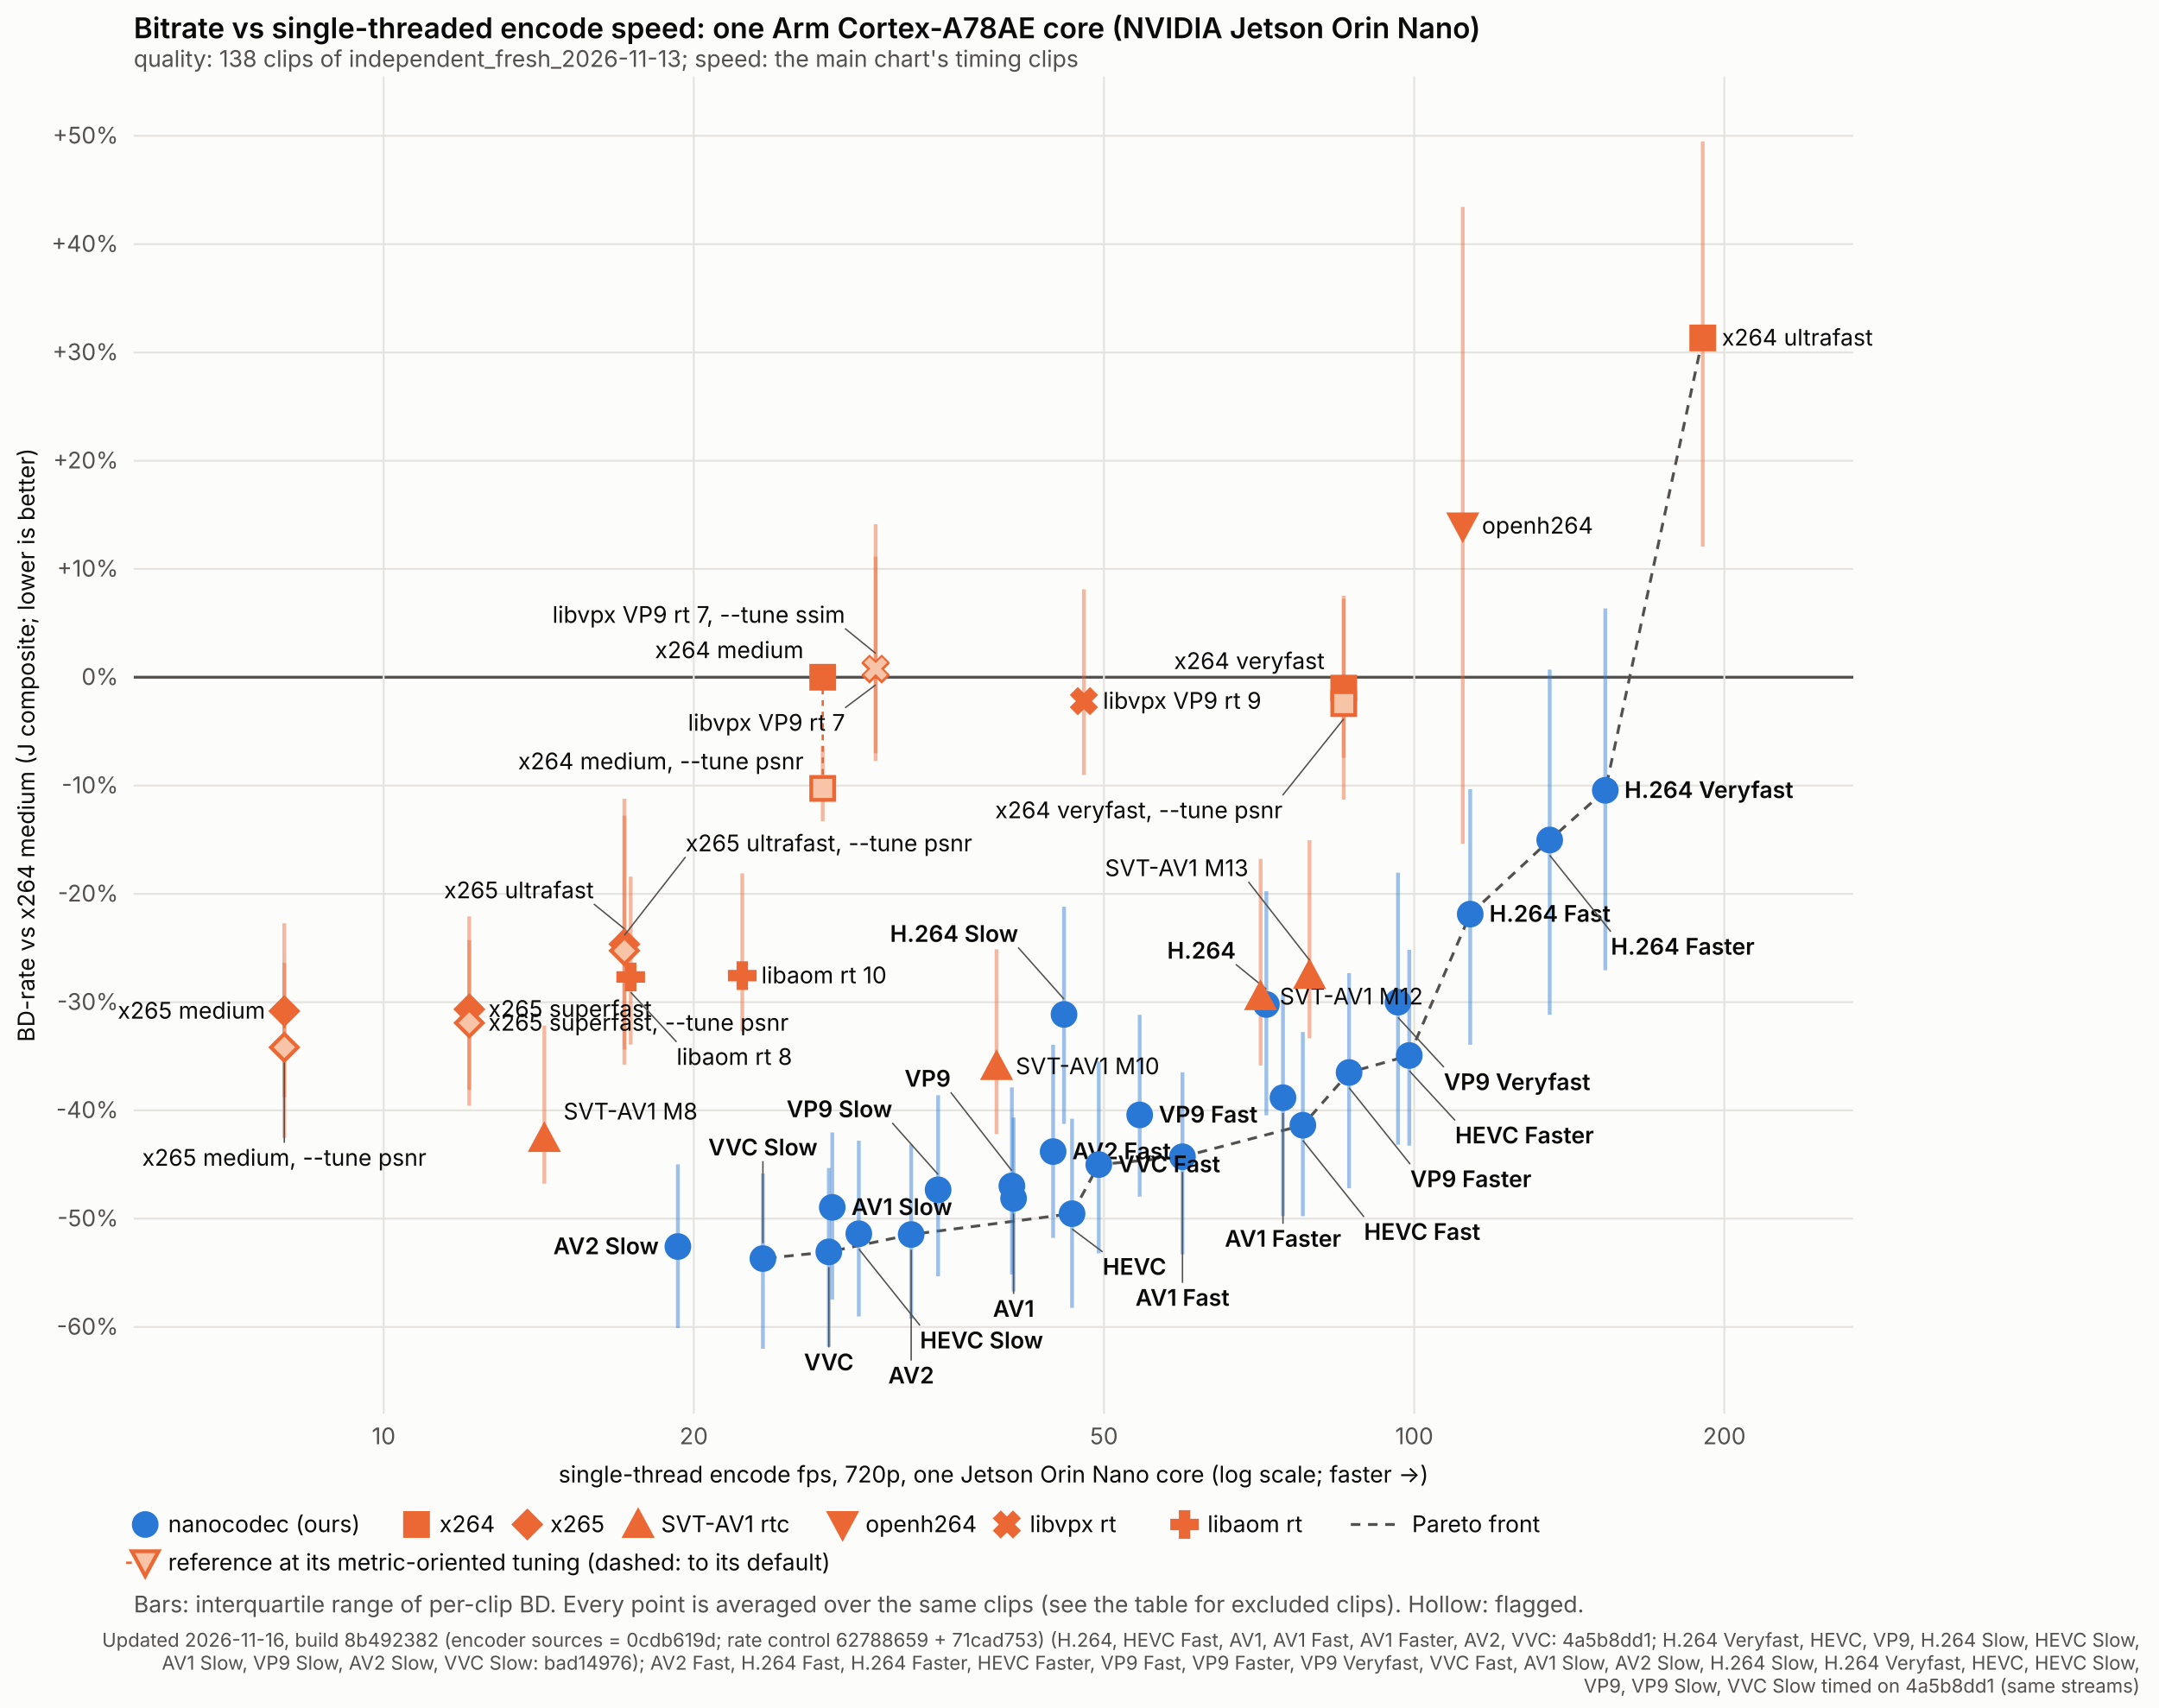
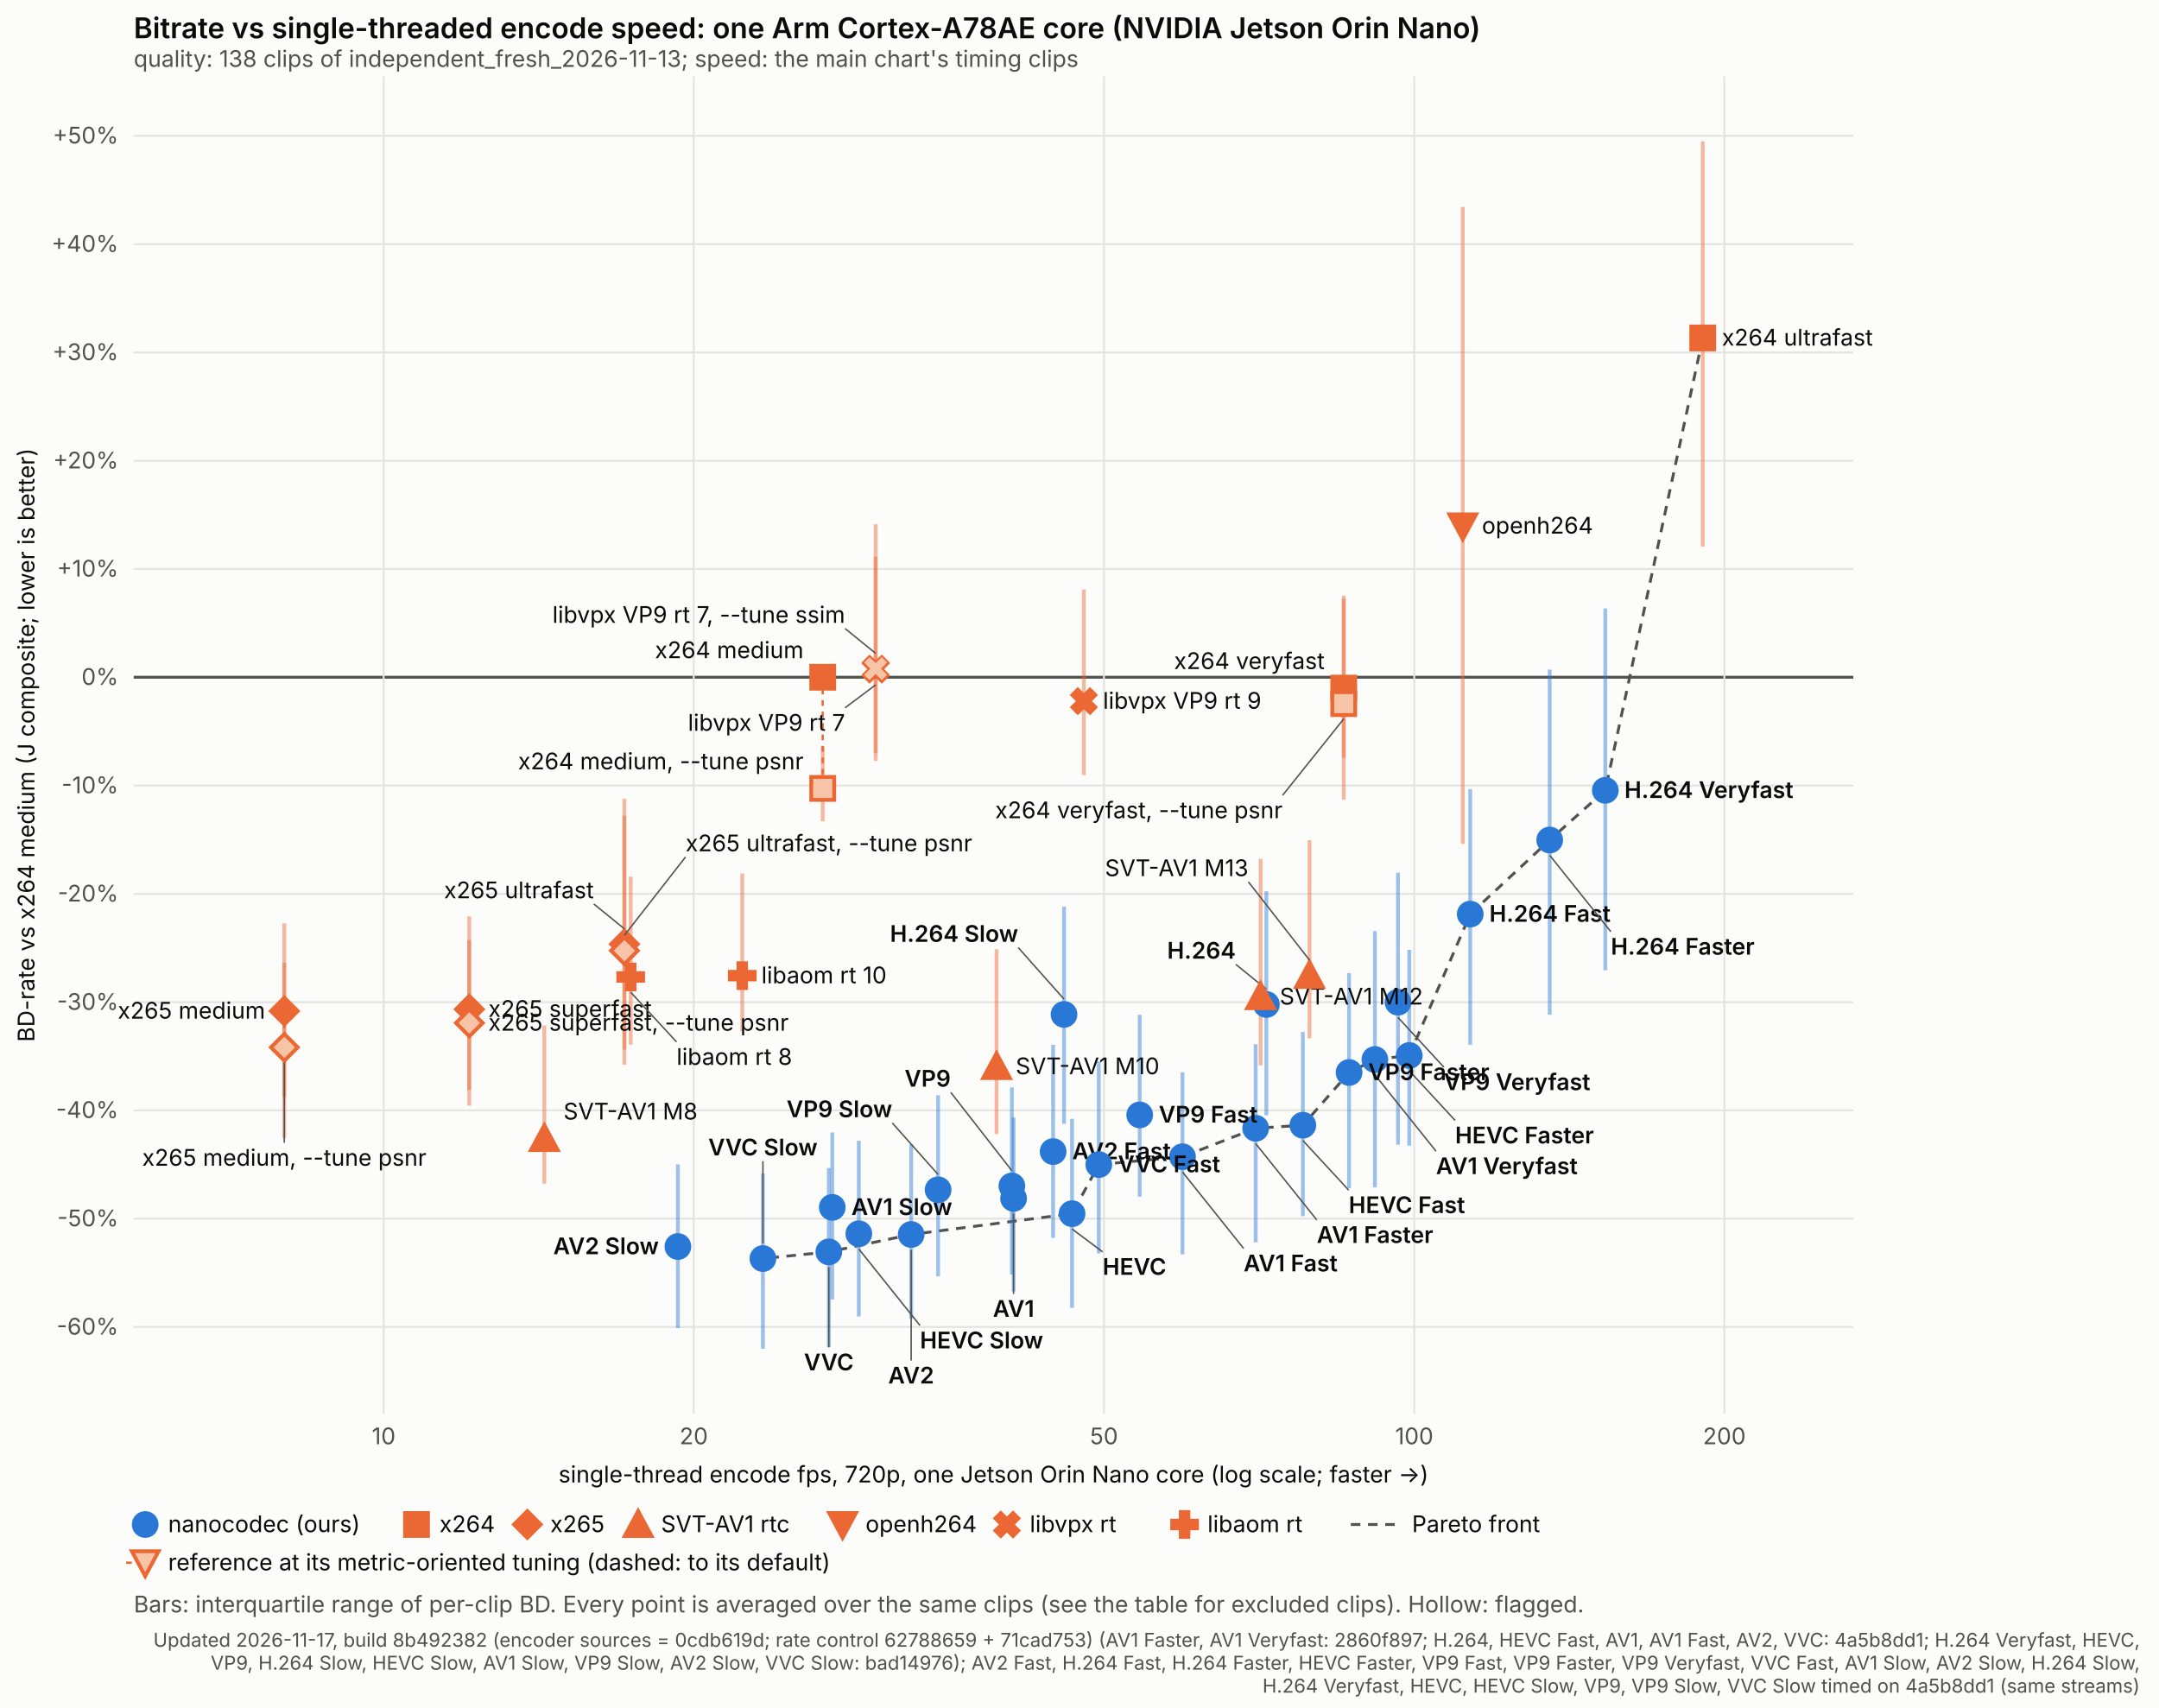
<svg xmlns="http://www.w3.org/2000/svg" viewBox="0 0 1130 894" width="1130" height="894" font-family="system-ui, -apple-system, Segoe UI, sans-serif" font-size="12">
  <rect width="1130" height="894" fill="#fcfcfb" />
  <text x="70" y="20" font-size="15" font-weight="600" fill="#0b0b0b">Bitrate vs single-threaded encode speed: one Arm Cortex-A78AE core (NVIDIA Jetson Orin Nano)</text>
  <text x="70" y="35" fill="#52514e">quality: 138 clips of independent_fresh_2026-11-13; speed: the main chart's timing clips</text>
  <line x1="70" x2="970" y1="694.6" y2="694.6" stroke="#e4e3df" stroke-width="1" />
  <text x="62" y="698.6" text-anchor="end" fill="#52514e">-60%</text>
  <line x1="70" x2="970" y1="637.9" y2="637.9" stroke="#e4e3df" stroke-width="1" />
  <text x="62" y="641.9" text-anchor="end" fill="#52514e">-50%</text>
  <line x1="70" x2="970" y1="581.2" y2="581.2" stroke="#e4e3df" stroke-width="1" />
  <text x="62" y="585.2" text-anchor="end" fill="#52514e">-40%</text>
  <line x1="70" x2="970" y1="524.6" y2="524.6" stroke="#e4e3df" stroke-width="1" />
  <text x="62" y="528.6" text-anchor="end" fill="#52514e">-30%</text>
  <line x1="70" x2="970" y1="467.9" y2="467.9" stroke="#e4e3df" stroke-width="1" />
  <text x="62" y="471.9" text-anchor="end" fill="#52514e">-20%</text>
  <line x1="70" x2="970" y1="411.2" y2="411.2" stroke="#e4e3df" stroke-width="1" />
  <text x="62" y="415.2" text-anchor="end" fill="#52514e">-10%</text>
  <line x1="70" x2="970" y1="354.5" y2="354.5" stroke="#52514e" stroke-width="1.5" />
  <text x="62" y="358.5" text-anchor="end" fill="#52514e">0%</text>
  <line x1="70" x2="970" y1="297.8" y2="297.8" stroke="#e4e3df" stroke-width="1" />
  <text x="62" y="301.8" text-anchor="end" fill="#52514e">+10%</text>
  <line x1="70" x2="970" y1="241.2" y2="241.2" stroke="#e4e3df" stroke-width="1" />
  <text x="62" y="245.2" text-anchor="end" fill="#52514e">+20%</text>
  <line x1="70" x2="970" y1="184.5" y2="184.5" stroke="#e4e3df" stroke-width="1" />
  <text x="62" y="188.5" text-anchor="end" fill="#52514e">+30%</text>
  <line x1="70" x2="970" y1="127.8" y2="127.8" stroke="#e4e3df" stroke-width="1" />
  <text x="62" y="131.8" text-anchor="end" fill="#52514e">+40%</text>
  <line x1="70" x2="970" y1="71.1" y2="71.1" stroke="#e4e3df" stroke-width="1" />
  <text x="62" y="75.1" text-anchor="end" fill="#52514e">+50%</text>
  <line x1="200.8" x2="200.8" y1="40" y2="740" stroke="#e4e3df" />
  <text x="200.8" y="756" text-anchor="middle" fill="#52514e">10</text>
  <line x1="363.1" x2="363.1" y1="40" y2="740" stroke="#e4e3df" />
  <text x="363.1" y="756" text-anchor="middle" fill="#52514e">20</text>
  <line x1="577.8" x2="577.8" y1="40" y2="740" stroke="#e4e3df" />
  <text x="577.8" y="756" text-anchor="middle" fill="#52514e">50</text>
  <line x1="740.2" x2="740.2" y1="40" y2="740" stroke="#e4e3df" />
  <text x="740.2" y="756" text-anchor="middle" fill="#52514e">100</text>
  <line x1="902.5" x2="902.5" y1="40" y2="740" stroke="#e4e3df" />
  <text x="902.5" y="756" text-anchor="middle" fill="#52514e">200</text>
  <text x="520.0" y="776" text-anchor="middle" fill="#0b0b0b">single-thread encode fps, 720p, one Jetson Orin Nano core (log scale; faster →)</text>
  <text transform="translate(18,390.0) rotate(-90)" text-anchor="middle" fill="#0b0b0b">BD-rate vs x264 medium (J composite; lower is better)</text>
-   <polyline points="891.2,176.9 840.2,413.7 811.1,439.7 769.5,478.5 737.6,552.5 706.1,561.4 681.9,589.0 618.9,605.5 575.1,609.6 561.1,635.3 476.9,646.2 433.8,655.3 399.3,658.8" fill="none" stroke="#52514e" stroke-width="1.5" stroke-dasharray="5 4" />
+   <polyline points="891.2,176.9 840.2,413.7 811.1,439.7 769.5,478.5 737.6,552.5 719.6,554.6 706.1,561.4 681.9,589.0 657.2,590.6 618.9,605.5 575.1,609.6 561.1,635.3 476.9,646.2 433.8,655.3 399.3,658.8" fill="none" stroke="#52514e" stroke-width="1.5" stroke-dasharray="5 4" />
  <line x1="703.3" y1="360.2" x2="703.3" y2="368.3" stroke="#eb6834" stroke-width="1.2" stroke-dasharray="3 3" />
  <line x1="430.6" y1="354.5" x2="430.6" y2="412.7" stroke="#eb6834" stroke-width="1.2" stroke-dasharray="3 3" />
  <line x1="326.8" y1="494.2" x2="326.8" y2="497.6" stroke="#eb6834" stroke-width="1.2" stroke-dasharray="3 3" />
  <line x1="245.6" y1="528.3" x2="245.6" y2="535.5" stroke="#eb6834" stroke-width="1.2" stroke-dasharray="3 3" />
  <line x1="148.8" y1="529.2" x2="148.8" y2="548.2" stroke="#eb6834" stroke-width="1.2" stroke-dasharray="3 3" />
  <line x1="458.3" y1="350.5" x2="458.3" y2="350.0" stroke="#eb6834" stroke-width="1.2" stroke-dasharray="3 3" />
  <line x1="430.6" x2="430.6" y1="354.5" y2="354.5" stroke="#eb6834" stroke-opacity="0.45" stroke-width="2" />
  <line x1="556.9" x2="556.9" y1="588.3" y2="474.6" stroke="#2a78d6" stroke-opacity="0.45" stroke-width="2" />
  <line x1="662.8" x2="662.8" y1="583.8" y2="466.5" stroke="#2a78d6" stroke-opacity="0.45" stroke-width="2" />
  <line x1="769.5" x2="769.5" y1="546.9" y2="413.1" stroke="#2a78d6" stroke-opacity="0.45" stroke-width="2" />
  <line x1="811.1" x2="811.1" y1="531.2" y2="350.5" stroke="#2a78d6" stroke-opacity="0.45" stroke-width="2" />
  <line x1="840.2" x2="840.2" y1="507.9" y2="318.5" stroke="#2a78d6" stroke-opacity="0.45" stroke-width="2" />
  <line x1="449.5" x2="449.5" y1="689.1" y2="597.1" stroke="#2a78d6" stroke-opacity="0.45" stroke-width="2" />
  <line x1="561.1" x2="561.1" y1="684.6" y2="585.6" stroke="#2a78d6" stroke-opacity="0.45" stroke-width="2" />
  <line x1="681.9" x2="681.9" y1="636.6" y2="540.2" stroke="#2a78d6" stroke-opacity="0.45" stroke-width="2" />
  <line x1="737.6" x2="737.6" y1="599.7" y2="497.2" stroke="#2a78d6" stroke-opacity="0.45" stroke-width="2" />
  <line x1="435.6" x2="435.6" y1="680.2" y2="592.8" stroke="#2a78d6" stroke-opacity="0.45" stroke-width="2" />
  <line x1="530.5" x2="530.5" y1="676.0" y2="585.0" stroke="#2a78d6" stroke-opacity="0.45" stroke-width="2" />
  <line x1="618.9" x2="618.9" y1="656.6" y2="561.3" stroke="#2a78d6" stroke-opacity="0.45" stroke-width="2" />
-   <line x1="671.5" x2="671.5" y1="636.6" y2="520.0" stroke="#2a78d6" stroke-opacity="0.45" stroke-width="2" />
+   <line x1="657.2" x2="657.2" y1="650.3" y2="546.6" stroke="#2a78d6" stroke-opacity="0.45" stroke-width="2" />
+   <line x1="719.6" x2="719.6" y1="621.5" y2="487.4" stroke="#2a78d6" stroke-opacity="0.45" stroke-width="2" />
  <line x1="491.0" x2="491.0" y1="668.1" y2="573.3" stroke="#2a78d6" stroke-opacity="0.45" stroke-width="2" />
  <line x1="529.6" x2="529.6" y1="667.1" y2="569.2" stroke="#2a78d6" stroke-opacity="0.45" stroke-width="2" />
  <line x1="596.5" x2="596.5" y1="626.4" y2="531.2" stroke="#2a78d6" stroke-opacity="0.45" stroke-width="2" />
  <line x1="706.1" x2="706.1" y1="622.0" y2="509.4" stroke="#2a78d6" stroke-opacity="0.45" stroke-width="2" />
  <line x1="731.7" x2="731.7" y1="599.2" y2="456.8" stroke="#2a78d6" stroke-opacity="0.45" stroke-width="2" />
  <line x1="354.8" x2="354.8" y1="695.2" y2="609.5" stroke="#2a78d6" stroke-opacity="0.45" stroke-width="2" />
  <line x1="476.9" x2="476.9" y1="690.2" y2="599.0" stroke="#2a78d6" stroke-opacity="0.45" stroke-width="2" />
  <line x1="551.2" x2="551.2" y1="648.0" y2="546.9" stroke="#2a78d6" stroke-opacity="0.45" stroke-width="2" />
  <line x1="399.3" x2="399.3" y1="706.0" y2="614.3" stroke="#2a78d6" stroke-opacity="0.45" stroke-width="2" />
  <line x1="433.8" x2="433.8" y1="705.0" y2="611.4" stroke="#2a78d6" stroke-opacity="0.45" stroke-width="2" />
  <line x1="575.1" x2="575.1" y1="656.1" y2="555.6" stroke="#2a78d6" stroke-opacity="0.45" stroke-width="2" />
  <line x1="765.6" x2="765.6" y1="441.7" y2="108.3" stroke="#eb6834" stroke-opacity="0.45" stroke-width="2" />
  <line x1="891.2" x2="891.2" y1="286.1" y2="74.0" stroke="#eb6834" stroke-opacity="0.45" stroke-width="2" />
  <line x1="703.3" x2="703.3" y1="396.7" y2="313.4" stroke="#eb6834" stroke-opacity="0.45" stroke-width="2" />
  <line x1="326.8" x2="326.8" y1="549.4" y2="418.1" stroke="#eb6834" stroke-opacity="0.45" stroke-width="2" />
  <line x1="245.6" x2="245.6" y1="570.5" y2="479.7" stroke="#eb6834" stroke-opacity="0.45" stroke-width="2" />
  <line x1="148.8" x2="148.8" y1="574.3" y2="483.3" stroke="#eb6834" stroke-opacity="0.45" stroke-width="2" />
  <line x1="284.9" x2="284.9" y1="619.6" y2="536.8" stroke="#eb6834" stroke-opacity="0.45" stroke-width="2" />
  <line x1="521.6" x2="521.6" y1="593.6" y2="496.9" stroke="#eb6834" stroke-opacity="0.45" stroke-width="2" />
  <line x1="659.8" x2="659.8" y1="557.7" y2="449.6" stroke="#eb6834" stroke-opacity="0.45" stroke-width="2" />
  <line x1="685.4" x2="685.4" y1="543.5" y2="439.8" stroke="#eb6834" stroke-opacity="0.45" stroke-width="2" />
  <line x1="458.3" x2="458.3" y1="394.3" y2="274.4" stroke="#eb6834" stroke-opacity="0.45" stroke-width="2" />
  <line x1="567.3" x2="567.3" y1="405.7" y2="308.5" stroke="#eb6834" stroke-opacity="0.45" stroke-width="2" />
  <line x1="330.1" x2="330.1" y1="546.8" y2="458.9" stroke="#eb6834" stroke-opacity="0.45" stroke-width="2" />
  <line x1="388.5" x2="388.5" y1="539.8" y2="457.2" stroke="#eb6834" stroke-opacity="0.45" stroke-width="2" />
  <line x1="703.3" x2="703.3" y1="418.6" y2="311.8" stroke="#eb6834" stroke-opacity="0.45" stroke-width="2" />
  <line x1="430.6" x2="430.6" y1="429.9" y2="390.4" stroke="#eb6834" stroke-opacity="0.45" stroke-width="2" />
  <line x1="326.8" x2="326.8" y1="557.3" y2="427.0" stroke="#eb6834" stroke-opacity="0.45" stroke-width="2" />
  <line x1="245.6" x2="245.6" y1="578.8" y2="492.1" stroke="#eb6834" stroke-opacity="0.45" stroke-width="2" />
  <line x1="148.8" x2="148.8" y1="595.7" y2="503.9" stroke="#eb6834" stroke-opacity="0.45" stroke-width="2" />
  <line x1="458.3" x2="458.3" y1="398.3" y2="291.4" stroke="#eb6834" stroke-opacity="0.45" stroke-width="2" />
  <g>
    <rect x="424.6" y="348.5" width="12" height="12" fill="#eb6834" stroke="#eb6834" stroke-width="2" />
  </g>
  <text x="420.6" y="344.5" text-anchor="end" fill="#0b0b0b">x264 medium</text>
  <g>
    <circle cx="556.9" cy="531.0" r="6" fill="#2a78d6" stroke="#2a78d6" stroke-width="2" />
  </g>
  <line x1="556.9" y1="523.0" x2="532.9" y2="496.0" stroke="#52514e" stroke-width="0.75" />
  <text x="532.9" y="493.0" text-anchor="end" fill="#0b0b0b" font-weight="600">H.264 Slow</text>
  <g>
    <circle cx="662.8" cy="525.8" r="6" fill="#2a78d6" stroke="#2a78d6" stroke-width="2" />
  </g>
  <line x1="662.8" y1="517.8" x2="646.8" y2="504.8" stroke="#52514e" stroke-width="0.75" />
  <text x="646.8" y="501.8" text-anchor="end" fill="#0b0b0b" font-weight="600">H.264</text>
  <g>
    <circle cx="769.5" cy="478.5" r="6" fill="#2a78d6" stroke="#2a78d6" stroke-width="2" />
  </g>
  <text x="779.5" y="482.5" text-anchor="start" fill="#0b0b0b" font-weight="600">H.264 Fast</text>
  <g>
    <circle cx="811.1" cy="439.7" r="6" fill="#2a78d6" stroke="#2a78d6" stroke-width="2" />
  </g>
  <line x1="811.1" y1="447.7" x2="843.1" y2="487.7" stroke="#52514e" stroke-width="0.75" />
  <text x="843.1" y="499.7" text-anchor="start" fill="#0b0b0b" font-weight="600">H.264 Faster</text>
  <g>
    <circle cx="840.2" cy="413.7" r="6" fill="#2a78d6" stroke="#2a78d6" stroke-width="2" />
  </g>
  <text x="850.2" y="417.7" text-anchor="start" fill="#0b0b0b" font-weight="600">H.264 Veryfast</text>
  <g>
    <circle cx="449.5" cy="645.8" r="6" fill="#2a78d6" stroke="#2a78d6" stroke-width="2" />
  </g>
  <line x1="449.5" y1="653.8" x2="481.5" y2="693.8" stroke="#52514e" stroke-width="0.75" />
  <text x="481.5" y="705.8" text-anchor="start" fill="#0b0b0b" font-weight="600">HEVC Slow</text>
  <g>
    <circle cx="561.1" cy="635.3" r="6" fill="#2a78d6" stroke="#2a78d6" stroke-width="2" />
  </g>
  <line x1="561.1" y1="643.3" x2="577.1" y2="655.3" stroke="#52514e" stroke-width="0.75" />
  <text x="577.1" y="667.3" text-anchor="start" fill="#0b0b0b" font-weight="600">HEVC</text>
  <g>
    <circle cx="681.9" cy="589.0" r="6" fill="#2a78d6" stroke="#2a78d6" stroke-width="2" />
  </g>
-   <line x1="681.9" y1="597.0" x2="713.9" y2="637.0" stroke="#52514e" stroke-width="0.75" />
-   <text x="713.9" y="649.0" text-anchor="start" fill="#0b0b0b" font-weight="600">HEVC Fast</text>
+   <line x1="681.9" y1="597.0" x2="705.9" y2="623.0" stroke="#52514e" stroke-width="0.75" />
+   <text x="705.9" y="635.0" text-anchor="start" fill="#0b0b0b" font-weight="600">HEVC Fast</text>
  <g>
    <circle cx="737.6" cy="552.5" r="6" fill="#2a78d6" stroke="#2a78d6" stroke-width="2" />
  </g>
  <line x1="737.6" y1="560.5" x2="761.6" y2="586.5" stroke="#52514e" stroke-width="0.75" />
  <text x="761.6" y="598.5" text-anchor="start" fill="#0b0b0b" font-weight="600">HEVC Faster</text>
  <g>
    <circle cx="435.6" cy="632.0" r="6" fill="#2a78d6" stroke="#2a78d6" stroke-width="2" />
  </g>
  <text x="445.6" y="636.0" text-anchor="start" fill="#0b0b0b" font-weight="600">AV1 Slow</text>
  <g>
    <circle cx="530.5" cy="627.3" r="6" fill="#2a78d6" stroke="#2a78d6" stroke-width="2" />
  </g>
  <line x1="530.5" y1="635.3" x2="530.5" y2="677.3" stroke="#52514e" stroke-width="0.75" />
  <text x="530.5" y="689.3" text-anchor="middle" fill="#0b0b0b" font-weight="600">AV1</text>
  <g>
    <circle cx="618.9" cy="605.5" r="6" fill="#2a78d6" stroke="#2a78d6" stroke-width="2" />
  </g>
-   <line x1="618.9" y1="613.5" x2="618.9" y2="671.5" stroke="#52514e" stroke-width="0.75" />
-   <text x="618.9" y="683.5" text-anchor="middle" fill="#0b0b0b" font-weight="600">AV1 Fast</text>
-   <g>
-     <circle cx="671.5" cy="574.6" r="6" fill="#2a78d6" stroke="#2a78d6" stroke-width="2" />
-   </g>
-   <line x1="671.5" y1="582.6" x2="671.5" y2="640.6" stroke="#52514e" stroke-width="0.75" />
-   <text x="671.5" y="652.6" text-anchor="middle" fill="#0b0b0b" font-weight="600">AV1 Faster</text>
+   <line x1="618.9" y1="613.5" x2="650.9" y2="653.5" stroke="#52514e" stroke-width="0.75" />
+   <text x="650.9" y="665.5" text-anchor="start" fill="#0b0b0b" font-weight="600">AV1 Fast</text>
+   <g>
+     <circle cx="657.2" cy="590.6" r="6" fill="#2a78d6" stroke="#2a78d6" stroke-width="2" />
+   </g>
+   <line x1="657.2" y1="598.6" x2="689.2" y2="638.6" stroke="#52514e" stroke-width="0.75" />
+   <text x="689.2" y="650.6" text-anchor="start" fill="#0b0b0b" font-weight="600">AV1 Faster</text>
+   <g>
+     <circle cx="719.6" cy="554.6" r="6" fill="#2a78d6" stroke="#2a78d6" stroke-width="2" />
+   </g>
+   <line x1="719.6" y1="562.6" x2="751.6" y2="602.6" stroke="#52514e" stroke-width="0.75" />
+   <text x="751.6" y="614.6" text-anchor="start" fill="#0b0b0b" font-weight="600">AV1 Veryfast</text>
  <g>
    <circle cx="491.0" cy="622.8" r="6" fill="#2a78d6" stroke="#2a78d6" stroke-width="2" />
  </g>
  <line x1="491.0" y1="614.8" x2="467.0" y2="587.8" stroke="#52514e" stroke-width="0.75" />
  <text x="467.0" y="584.8" text-anchor="end" fill="#0b0b0b" font-weight="600">VP9 Slow</text>
  <g>
    <circle cx="529.6" cy="620.8" r="6" fill="#2a78d6" stroke="#2a78d6" stroke-width="2" />
  </g>
  <line x1="529.6" y1="612.8" x2="497.6" y2="571.8" stroke="#52514e" stroke-width="0.75" />
  <text x="497.6" y="568.8" text-anchor="end" fill="#0b0b0b" font-weight="600">VP9</text>
  <g>
    <circle cx="596.5" cy="583.6" r="6" fill="#2a78d6" stroke="#2a78d6" stroke-width="2" />
  </g>
  <text x="606.5" y="587.6" text-anchor="start" fill="#0b0b0b" font-weight="600">VP9 Fast</text>
  <g>
    <circle cx="706.1" cy="561.4" r="6" fill="#2a78d6" stroke="#2a78d6" stroke-width="2" />
  </g>
-   <line x1="706.1" y1="569.4" x2="738.1" y2="609.4" stroke="#52514e" stroke-width="0.75" />
-   <text x="738.1" y="621.4" text-anchor="start" fill="#0b0b0b" font-weight="600">VP9 Faster</text>
+   <text x="716.1" y="565.4" text-anchor="start" fill="#0b0b0b" font-weight="600">VP9 Faster</text>
  <g>
    <circle cx="731.7" cy="524.6" r="6" fill="#2a78d6" stroke="#2a78d6" stroke-width="2" />
  </g>
  <line x1="731.7" y1="532.6" x2="755.7" y2="558.6" stroke="#52514e" stroke-width="0.75" />
  <text x="755.7" y="570.6" text-anchor="start" fill="#0b0b0b" font-weight="600">VP9 Veryfast</text>
  <g>
    <circle cx="354.8" cy="652.5" r="6" fill="#2a78d6" stroke="#2a78d6" stroke-width="2" />
  </g>
  <text x="344.8" y="656.5" text-anchor="end" fill="#0b0b0b" font-weight="600">AV2 Slow</text>
  <g>
    <circle cx="476.9" cy="646.2" r="6" fill="#2a78d6" stroke="#2a78d6" stroke-width="2" />
  </g>
  <line x1="476.9" y1="654.2" x2="476.9" y2="712.2" stroke="#52514e" stroke-width="0.75" />
  <text x="476.9" y="724.2" text-anchor="middle" fill="#0b0b0b" font-weight="600">AV2</text>
  <g>
    <circle cx="551.2" cy="602.8" r="6" fill="#2a78d6" stroke="#2a78d6" stroke-width="2" />
  </g>
  <text x="561.2" y="606.8" text-anchor="start" fill="#0b0b0b" font-weight="600">AV2 Fast</text>
  <g>
    <circle cx="399.3" cy="658.8" r="6" fill="#2a78d6" stroke="#2a78d6" stroke-width="2" />
  </g>
  <line x1="399.3" y1="650.8" x2="399.3" y2="607.8" stroke="#52514e" stroke-width="0.75" />
  <text x="399.3" y="604.8" text-anchor="middle" fill="#0b0b0b" font-weight="600">VVC Slow</text>
  <g>
    <circle cx="433.8" cy="655.3" r="6" fill="#2a78d6" stroke="#2a78d6" stroke-width="2" />
  </g>
  <line x1="433.8" y1="663.3" x2="433.8" y2="705.3" stroke="#52514e" stroke-width="0.75" />
  <text x="433.8" y="717.3" text-anchor="middle" fill="#0b0b0b" font-weight="600">VVC</text>
  <g>
    <circle cx="575.1" cy="609.6" r="6" fill="#2a78d6" stroke="#2a78d6" stroke-width="2" />
  </g>
  <text x="585.1" y="613.6" text-anchor="start" fill="#0b0b0b" font-weight="600">VVC Fast</text>
  <g>
    <polygon points="765.601,282.257 772.601,269.257 758.601,269.257" fill="#eb6834" stroke="#eb6834" stroke-width="2" />
  </g>
  <text x="775.6" y="279.3" text-anchor="start" fill="#0b0b0b">openh264</text>
  <g>
    <rect x="885.2" y="170.9" width="12" height="12" fill="#eb6834" stroke="#eb6834" stroke-width="2" />
  </g>
  <text x="901.2" y="180.9" text-anchor="start" fill="#0b0b0b">x264 ultrafast</text>
  <g>
    <rect x="697.3" y="354.2" width="12" height="12" fill="#eb6834" stroke="#eb6834" stroke-width="2" />
  </g>
  <text x="693.3" y="350.2" text-anchor="end" fill="#0b0b0b">x264 veryfast</text>
  <g>
    <polygon points="326.811,487.21 333.811,494.21 326.811,501.21 319.811,494.21" fill="#eb6834" stroke="#eb6834" stroke-width="2" />
  </g>
  <line x1="326.8" y1="486.2" x2="310.8" y2="473.2" stroke="#52514e" stroke-width="0.75" />
  <text x="310.8" y="470.2" text-anchor="end" fill="#0b0b0b">x265 ultrafast</text>
  <g>
    <polygon points="245.647,521.305 252.647,528.305 245.647,535.305 238.647,528.305" fill="#eb6834" stroke="#eb6834" stroke-width="2" />
  </g>
  <text x="255.6" y="532.3" text-anchor="start" fill="#0b0b0b">x265 superfast</text>
  <g>
    <polygon points="148.821,522.24 155.821,529.24 148.821,536.24 141.821,529.24" fill="#eb6834" stroke="#eb6834" stroke-width="2" />
  </g>
  <text x="138.8" y="533.2" text-anchor="end" fill="#0b0b0b">x265 medium</text>
  <g>
    <polygon points="284.896,588.991 291.896,601.991 277.896,601.991" fill="#eb6834" stroke="#eb6834" stroke-width="2" />
  </g>
  <text x="294.9" y="586.0" text-anchor="start" fill="#0b0b0b">SVT-AV1 M8</text>
  <g>
    <polygon points="521.574,551.34 528.574,564.34 514.574,564.34" fill="#eb6834" stroke="#eb6834" stroke-width="2" />
  </g>
  <text x="531.6" y="562.3" text-anchor="start" fill="#0b0b0b">SVT-AV1 M10</text>
  <g>
    <polygon points="659.751,514.756 666.751,527.756 652.751,527.756" fill="#eb6834" stroke="#eb6834" stroke-width="2" />
  </g>
  <text x="669.8" y="525.8" text-anchor="start" fill="#0b0b0b">SVT-AV1 M12</text>
  <g>
    <polygon points="685.389,503.627 692.389,516.627 678.389,516.627" fill="#eb6834" stroke="#eb6834" stroke-width="2" />
  </g>
  <line x1="685.4" y1="502.6" x2="653.4" y2="461.6" stroke="#52514e" stroke-width="0.75" />
  <text x="653.4" y="458.6" text-anchor="end" fill="#0b0b0b">SVT-AV1 M13</text>
  <g>
    <polygon points="461.5,343.8 465.0,347.3 461.8,350.5 465.0,353.7 461.5,357.2 458.3,354.0 455.1,357.2 451.6,353.7 454.8,350.5 451.6,347.3 455.1,343.8 458.3,347.0" fill="#eb6834" stroke="#eb6834" stroke-width="1" />
  </g>
  <line x1="458.3" y1="358.5" x2="442.3" y2="370.5" stroke="#52514e" stroke-width="0.75" />
  <text x="442.3" y="382.5" text-anchor="end" fill="#0b0b0b">libvpx VP9 rt 7</text>
  <g>
    <polygon points="570.5,360.3 574.0,363.8 570.8,367.0 574.0,370.2 570.5,373.7 567.3,370.6 564.1,373.7 560.6,370.2 563.8,367.0 560.6,363.8 564.1,360.3 567.3,363.5" fill="#eb6834" stroke="#eb6834" stroke-width="1" />
  </g>
  <text x="577.3" y="371.0" text-anchor="start" fill="#0b0b0b">libvpx VP9 rt 9</text>
  <g>
    <polygon points="327.6,504.4 332.6,504.4 332.6,508.9 337.1,508.9 337.1,513.9 332.6,513.9 332.6,518.4 327.6,518.4 327.6,513.9 323.1,513.9 323.1,508.9 327.6,508.9" fill="#eb6834" stroke="#eb6834" stroke-width="1" />
  </g>
  <line x1="330.1" y1="519.4" x2="354.1" y2="545.4" stroke="#52514e" stroke-width="0.75" />
  <text x="354.1" y="557.4" text-anchor="start" fill="#0b0b0b">libaom rt 8</text>
  <g>
    <polygon points="386.0,503.7 391.0,503.7 391.0,508.2 395.5,508.2 395.5,513.2 391.0,513.2 391.0,517.7 386.0,517.7 386.0,513.2 381.5,513.2 381.5,508.2 386.0,508.2" fill="#eb6834" stroke="#eb6834" stroke-width="1" />
  </g>
  <text x="398.5" y="514.7" text-anchor="start" fill="#0b0b0b">libaom rt 10</text>
  <g>
    <rect x="697.3" y="362.3" width="12" height="12" fill="#f7c4a8" stroke="#eb6834" stroke-width="2" />
  </g>
  <line x1="703.3" y1="376.3" x2="671.3" y2="416.3" stroke="#52514e" stroke-width="0.75" />
  <text x="671.3" y="428.3" text-anchor="end" fill="#0b0b0b">x264 veryfast, --tune psnr</text>
  <g>
    <rect x="424.6" y="406.7" width="12" height="12" fill="#f7c4a8" stroke="#eb6834" stroke-width="2" />
  </g>
  <text x="420.6" y="402.7" text-anchor="end" fill="#0b0b0b">x264 medium, --tune psnr</text>
  <g>
    <polygon points="326.811,490.633 333.811,497.633 326.811,504.633 319.811,497.633" fill="#f7c4a8" stroke="#eb6834" stroke-width="2" />
  </g>
  <line x1="326.8" y1="489.6" x2="358.8" y2="448.6" stroke="#52514e" stroke-width="0.75" />
  <text x="358.8" y="445.6" text-anchor="start" fill="#0b0b0b">x265 ultrafast, --tune psnr</text>
  <g>
    <polygon points="245.647,528.45 252.647,535.45 245.647,542.45 238.647,535.45" fill="#f7c4a8" stroke="#eb6834" stroke-width="2" />
  </g>
  <text x="255.6" y="539.5" text-anchor="start" fill="#0b0b0b">x265 superfast, --tune psnr</text>
  <g>
    <polygon points="148.821,541.231 155.821,548.231 148.821,555.231 141.821,548.231" fill="#f7c4a8" stroke="#eb6834" stroke-width="2" />
  </g>
  <line x1="148.8" y1="556.2" x2="148.8" y2="598.2" stroke="#52514e" stroke-width="0.75" />
  <text x="148.8" y="610.2" text-anchor="middle" fill="#0b0b0b">x265 medium, --tune psnr</text>
  <g>
    <polygon points="461.5,343.3 465.0,346.8 461.8,350.0 465.0,353.2 461.5,356.7 458.3,353.5 455.1,356.7 451.6,353.2 454.8,350.0 451.6,346.8 455.1,343.3 458.3,346.4" fill="#f7c4a8" stroke="#eb6834" stroke-width="1" />
  </g>
  <line x1="458.3" y1="342.0" x2="442.3" y2="329.0" stroke="#52514e" stroke-width="0.75" />
  <text x="442.3" y="326.0" text-anchor="end" fill="#0b0b0b">libvpx VP9 rt 7, --tune ssim</text>
  <circle cx="76.0" cy="798.0" r="6" fill="#2a78d6" stroke="#2a78d6" stroke-width="2" />
  <text x="88" y="802" fill="#0b0b0b">nanocodec (ours)</text>
  <rect x="212.0" y="792.0" width="12" height="12" fill="#eb6834" stroke="#eb6834" stroke-width="2" />
  <text x="230" y="802" fill="#0b0b0b">x264</text>
  <polygon points="276,791 283,798 276,805 269,798" fill="#eb6834" stroke="#eb6834" stroke-width="2" />
  <text x="288" y="802" fill="#0b0b0b">x265</text>
  <polygon points="334,791 341,804 327,804" fill="#eb6834" stroke="#eb6834" stroke-width="2" />
  <text x="346" y="802" fill="#0b0b0b">SVT-AV1 rtc</text>
  <polygon points="441,805 448,792 434,792" fill="#eb6834" stroke="#eb6834" stroke-width="2" />
  <text x="453" y="802" fill="#0b0b0b">openh264</text>
  <polygon points="530.2,791.3 533.7,794.8 530.5,798.0 533.7,801.2 530.2,804.7 527.0,801.5 523.8,804.7 520.3,801.2 523.5,798.0 520.3,794.8 523.8,791.3 527.0,794.5" fill="#eb6834" stroke="#eb6834" stroke-width="1" />
  <text x="539" y="802" fill="#0b0b0b">libvpx rt</text>
  <polygon points="617.5,791.0 622.5,791.0 622.5,795.5 627.0,795.5 627.0,800.5 622.5,800.5 622.5,805.0 617.5,805.0 617.5,800.5 613.0,800.5 613.0,795.5 617.5,795.5" fill="#eb6834" stroke="#eb6834" stroke-width="1" />
  <text x="632" y="802" fill="#0b0b0b">libaom rt</text>
  <line x1="707" x2="733" y1="798" y2="798" stroke="#52514e" stroke-width="1.5" stroke-dasharray="5 4" />
  <text x="739" y="802" fill="#0b0b0b">Pareto front</text>
  <line x1="66" x2="76" y1="818" y2="818" stroke="#eb6834" stroke-width="1.2" stroke-dasharray="3 3" />
  <polygon points="76,825 83,812 69,812" fill="#f7c4a8" stroke="#eb6834" stroke-width="2" />
  <text x="88" y="822" fill="#0b0b0b">reference at its metric-oriented tuning (dashed: to its default)</text>
  <text x="70" y="844" fill="#52514e">Bars: interquartile range of per-clip BD. Every point is averaged over the same clips (see the table for excluded clips). Hollow: flagged.</text>
-   <text x="1120" y="862" font-size="10" text-anchor="end" fill="#52514e">Updated 2026-11-16, build 8b492382 (encoder sources = 0cdb619d; rate control 62788659 + 71cad753) (H.264, HEVC Fast, AV1, AV1 Fast, AV1 Faster, AV2, VVC: 4a5b8dd1; H.264 Veryfast, HEVC, VP9, H.264 Slow, HEVC Slow,</text>
-   <text x="1120" y="874" font-size="10" text-anchor="end" fill="#52514e">AV1 Slow, VP9 Slow, AV2 Slow, VVC Slow: bad14976); AV2 Fast, H.264 Fast, H.264 Faster, HEVC Faster, VP9 Fast, VP9 Faster, VP9 Veryfast, VVC Fast, AV1 Slow, AV2 Slow, H.264 Slow, H.264 Veryfast, HEVC, HEVC Slow,</text>
-   <text x="1120" y="886" font-size="10" text-anchor="end" fill="#52514e">VP9, VP9 Slow, VVC Slow timed on 4a5b8dd1 (same streams)</text>
+   <text x="1120" y="862" font-size="10" text-anchor="end" fill="#52514e">Updated 2026-11-17, build 8b492382 (encoder sources = 0cdb619d; rate control 62788659 + 71cad753) (AV1 Faster, AV1 Veryfast: 2860f897; H.264, HEVC Fast, AV1, AV1 Fast, AV2, VVC: 4a5b8dd1; H.264 Veryfast, HEVC,</text>
+   <text x="1120" y="874" font-size="10" text-anchor="end" fill="#52514e">VP9, H.264 Slow, HEVC Slow, AV1 Slow, VP9 Slow, AV2 Slow, VVC Slow: bad14976); AV2 Fast, H.264 Fast, H.264 Faster, HEVC Faster, VP9 Fast, VP9 Faster, VP9 Veryfast, VVC Fast, AV1 Slow, AV2 Slow, H.264 Slow,</text>
+   <text x="1120" y="886" font-size="10" text-anchor="end" fill="#52514e">H.264 Veryfast, HEVC, HEVC Slow, VP9, VP9 Slow, VVC Slow timed on 4a5b8dd1 (same streams)</text>
</svg>
